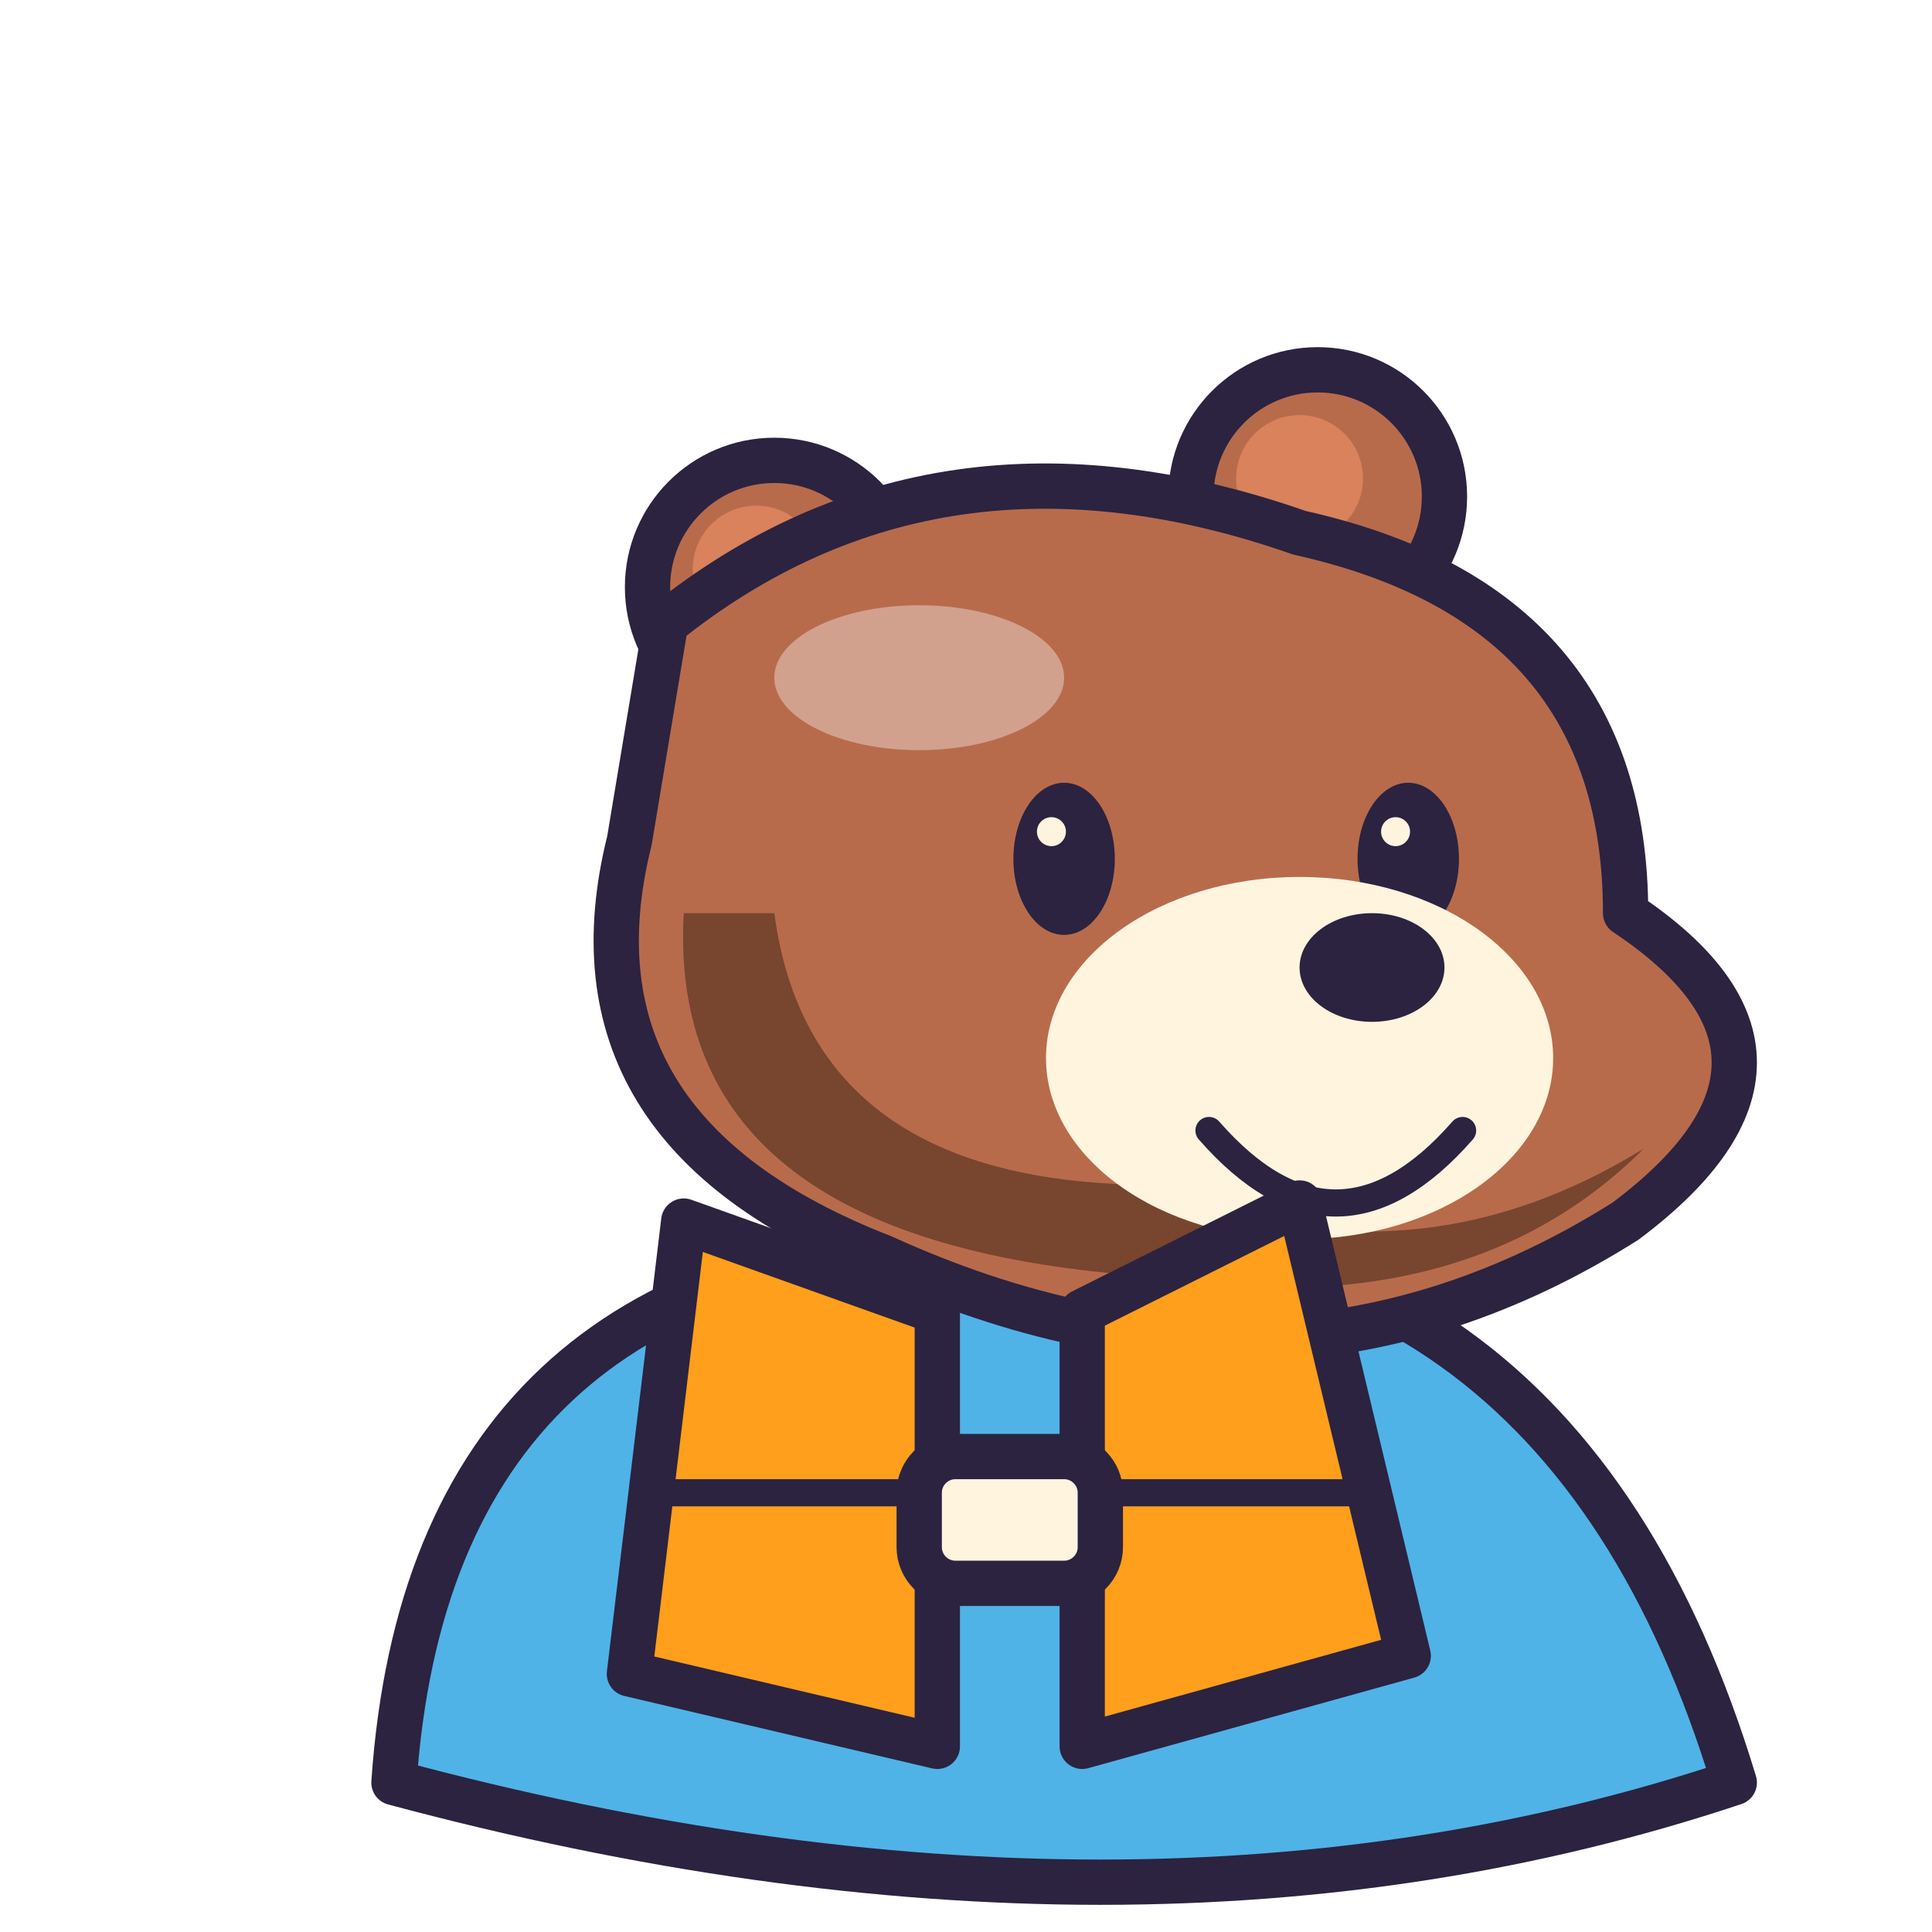
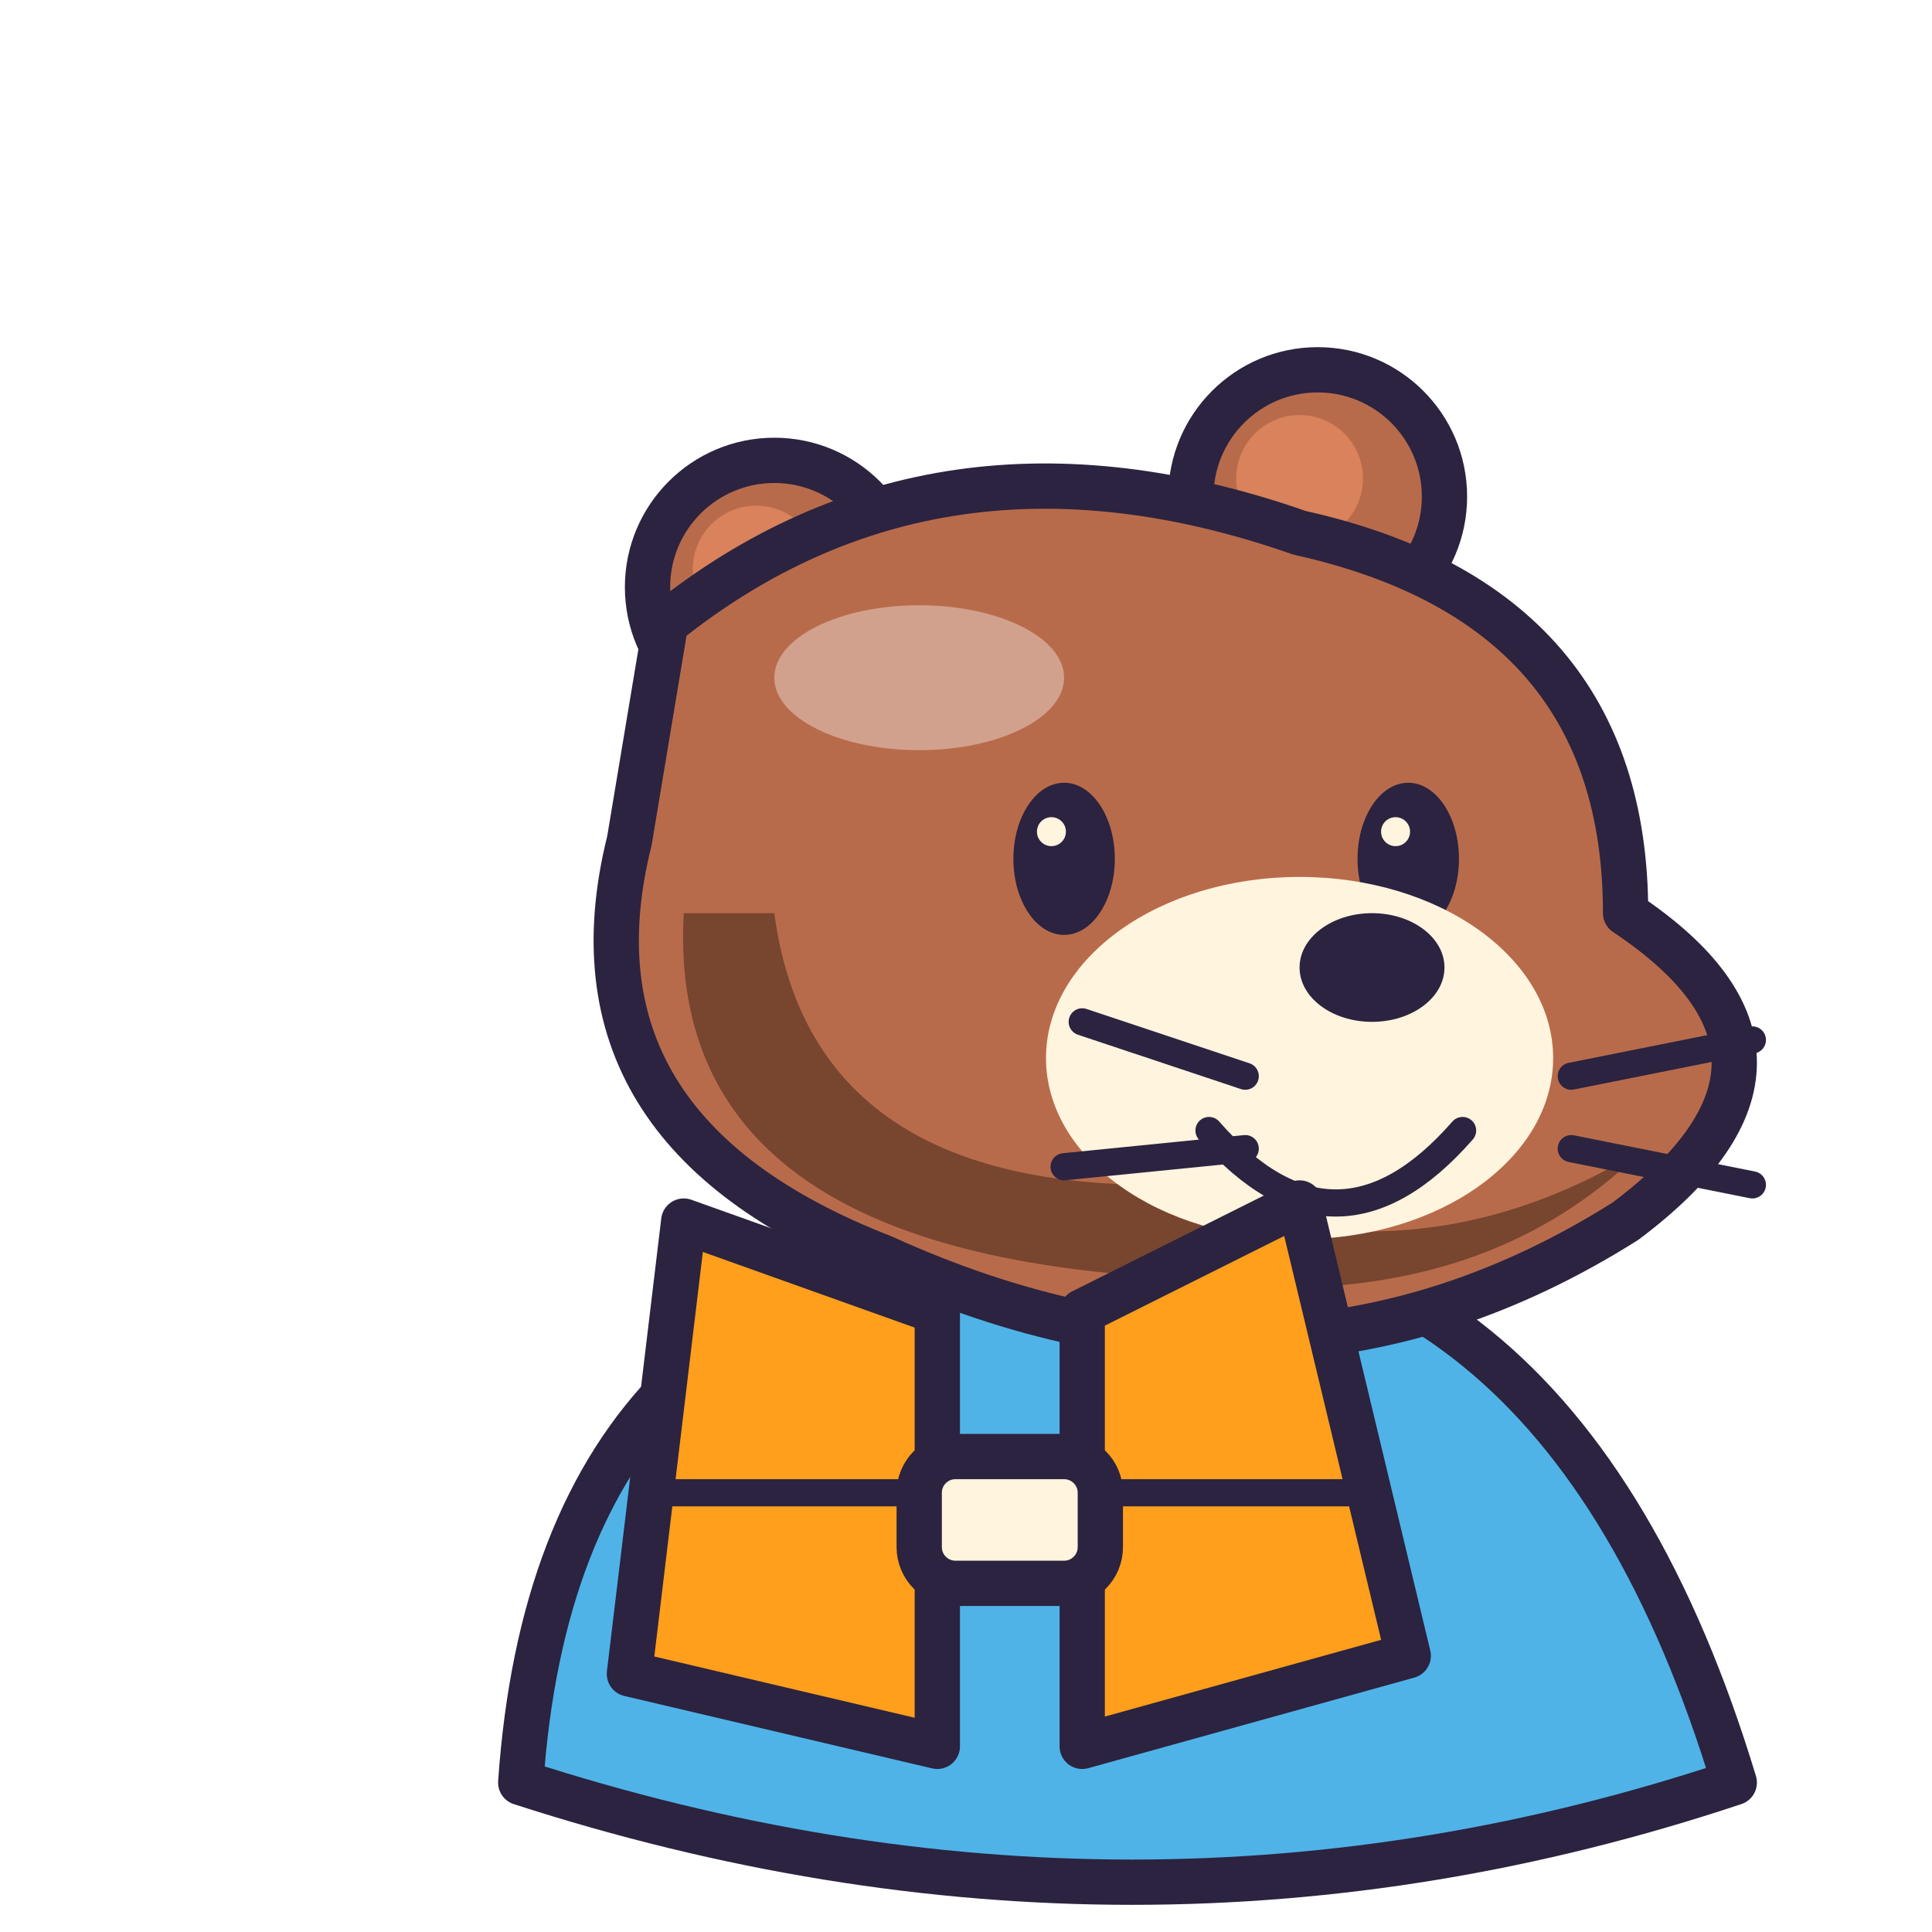
<svg xmlns="http://www.w3.org/2000/svg" version="1.1" viewBox="0 0 512 512" fill="none" stroke="#2B2340" stroke-width="12" stroke-linecap="round" stroke-linejoin="round">
  <g transform="translate(-30 -70) scale(4.8)" stroke-width="2.5">
    <g id="bust">
-       <path d="M28 113Q30 84 60 83Q92 80 102 113Q69 124 28 113Z" fill="#4FB3E8" />
+       <path d="M35 113Q37 84 65 83Q92 80 102 113Q69 124 35 113Z" fill="#4FB3E8" />
    </g>
    <g id="head">
      <ellipse cx="49" cy="47" rx="7" ry="7" fill="#B86B4B" />
      <ellipse cx="79" cy="42" rx="7" ry="7" fill="#B86B4B" />
      <ellipse cx="48" cy="46" rx="3.5" ry="3.5" fill="#D9825B" stroke="none" />
      <ellipse cx="78" cy="41" rx="3.5" ry="3.5" fill="#D9825B" stroke="none" />
      <path d="M43 49Q58 37 78 44Q96 48 96 65Q108 73 96 82Q77 94 55 84Q37 77 41 61Z" fill="#B86B4B" />
      <path d="M44 65Q43 83 69 85Q87 88 97 78Q84 86 70 80Q51 80 49 65Z" fill="#78452F" stroke="none" />
      <ellipse cx="57" cy="52" rx="8" ry="4" fill="#D2A18D" stroke="none" />
      <ellipse cx="65" cy="62" rx="2.8" ry="4.2" fill="#2B2340" stroke="none" />
      <ellipse cx="64.3" cy="60.5" rx="0.8" ry="0.8" fill="#FFF4DE" stroke="none" />
      <ellipse cx="84" cy="62" rx="2.8" ry="4.2" fill="#2B2340" stroke="none" />
      <ellipse cx="83.3" cy="60.5" rx="0.8" ry="0.8" fill="#FFF4DE" stroke="none" />
      <ellipse cx="78" cy="73" rx="14" ry="10" fill="#FFF4DE" stroke="none" />
      <ellipse cx="82" cy="68" rx="4" ry="3" fill="#2B2340" stroke="none" />
      <path d="M73 77Q80 85 87 77" fill="none" stroke="#2B2340" stroke-width="1.5" />
+       <path d="M75 74L66 71M75 78L65 79M93 74L103 72M93 78L103 80" fill="none" stroke="#2B2340" stroke-width="1.5" />
    </g>
    <g id="clothing">
      <path d="M44 82L58 87L58 111L41 107Z" fill="#FF9F1C" />
      <path d="M66 87L78 81L84 106L66 111Z" fill="#FF9F1C" />
      <path d="M43 97H81" fill="none" stroke="#2B2340" stroke-width="1.5" />
      <rect x="57" y="95" width="10" height="7" rx="2" fill="#FFF4DE" />
    </g>
    <g id="headwear" />
  </g>
</svg>
